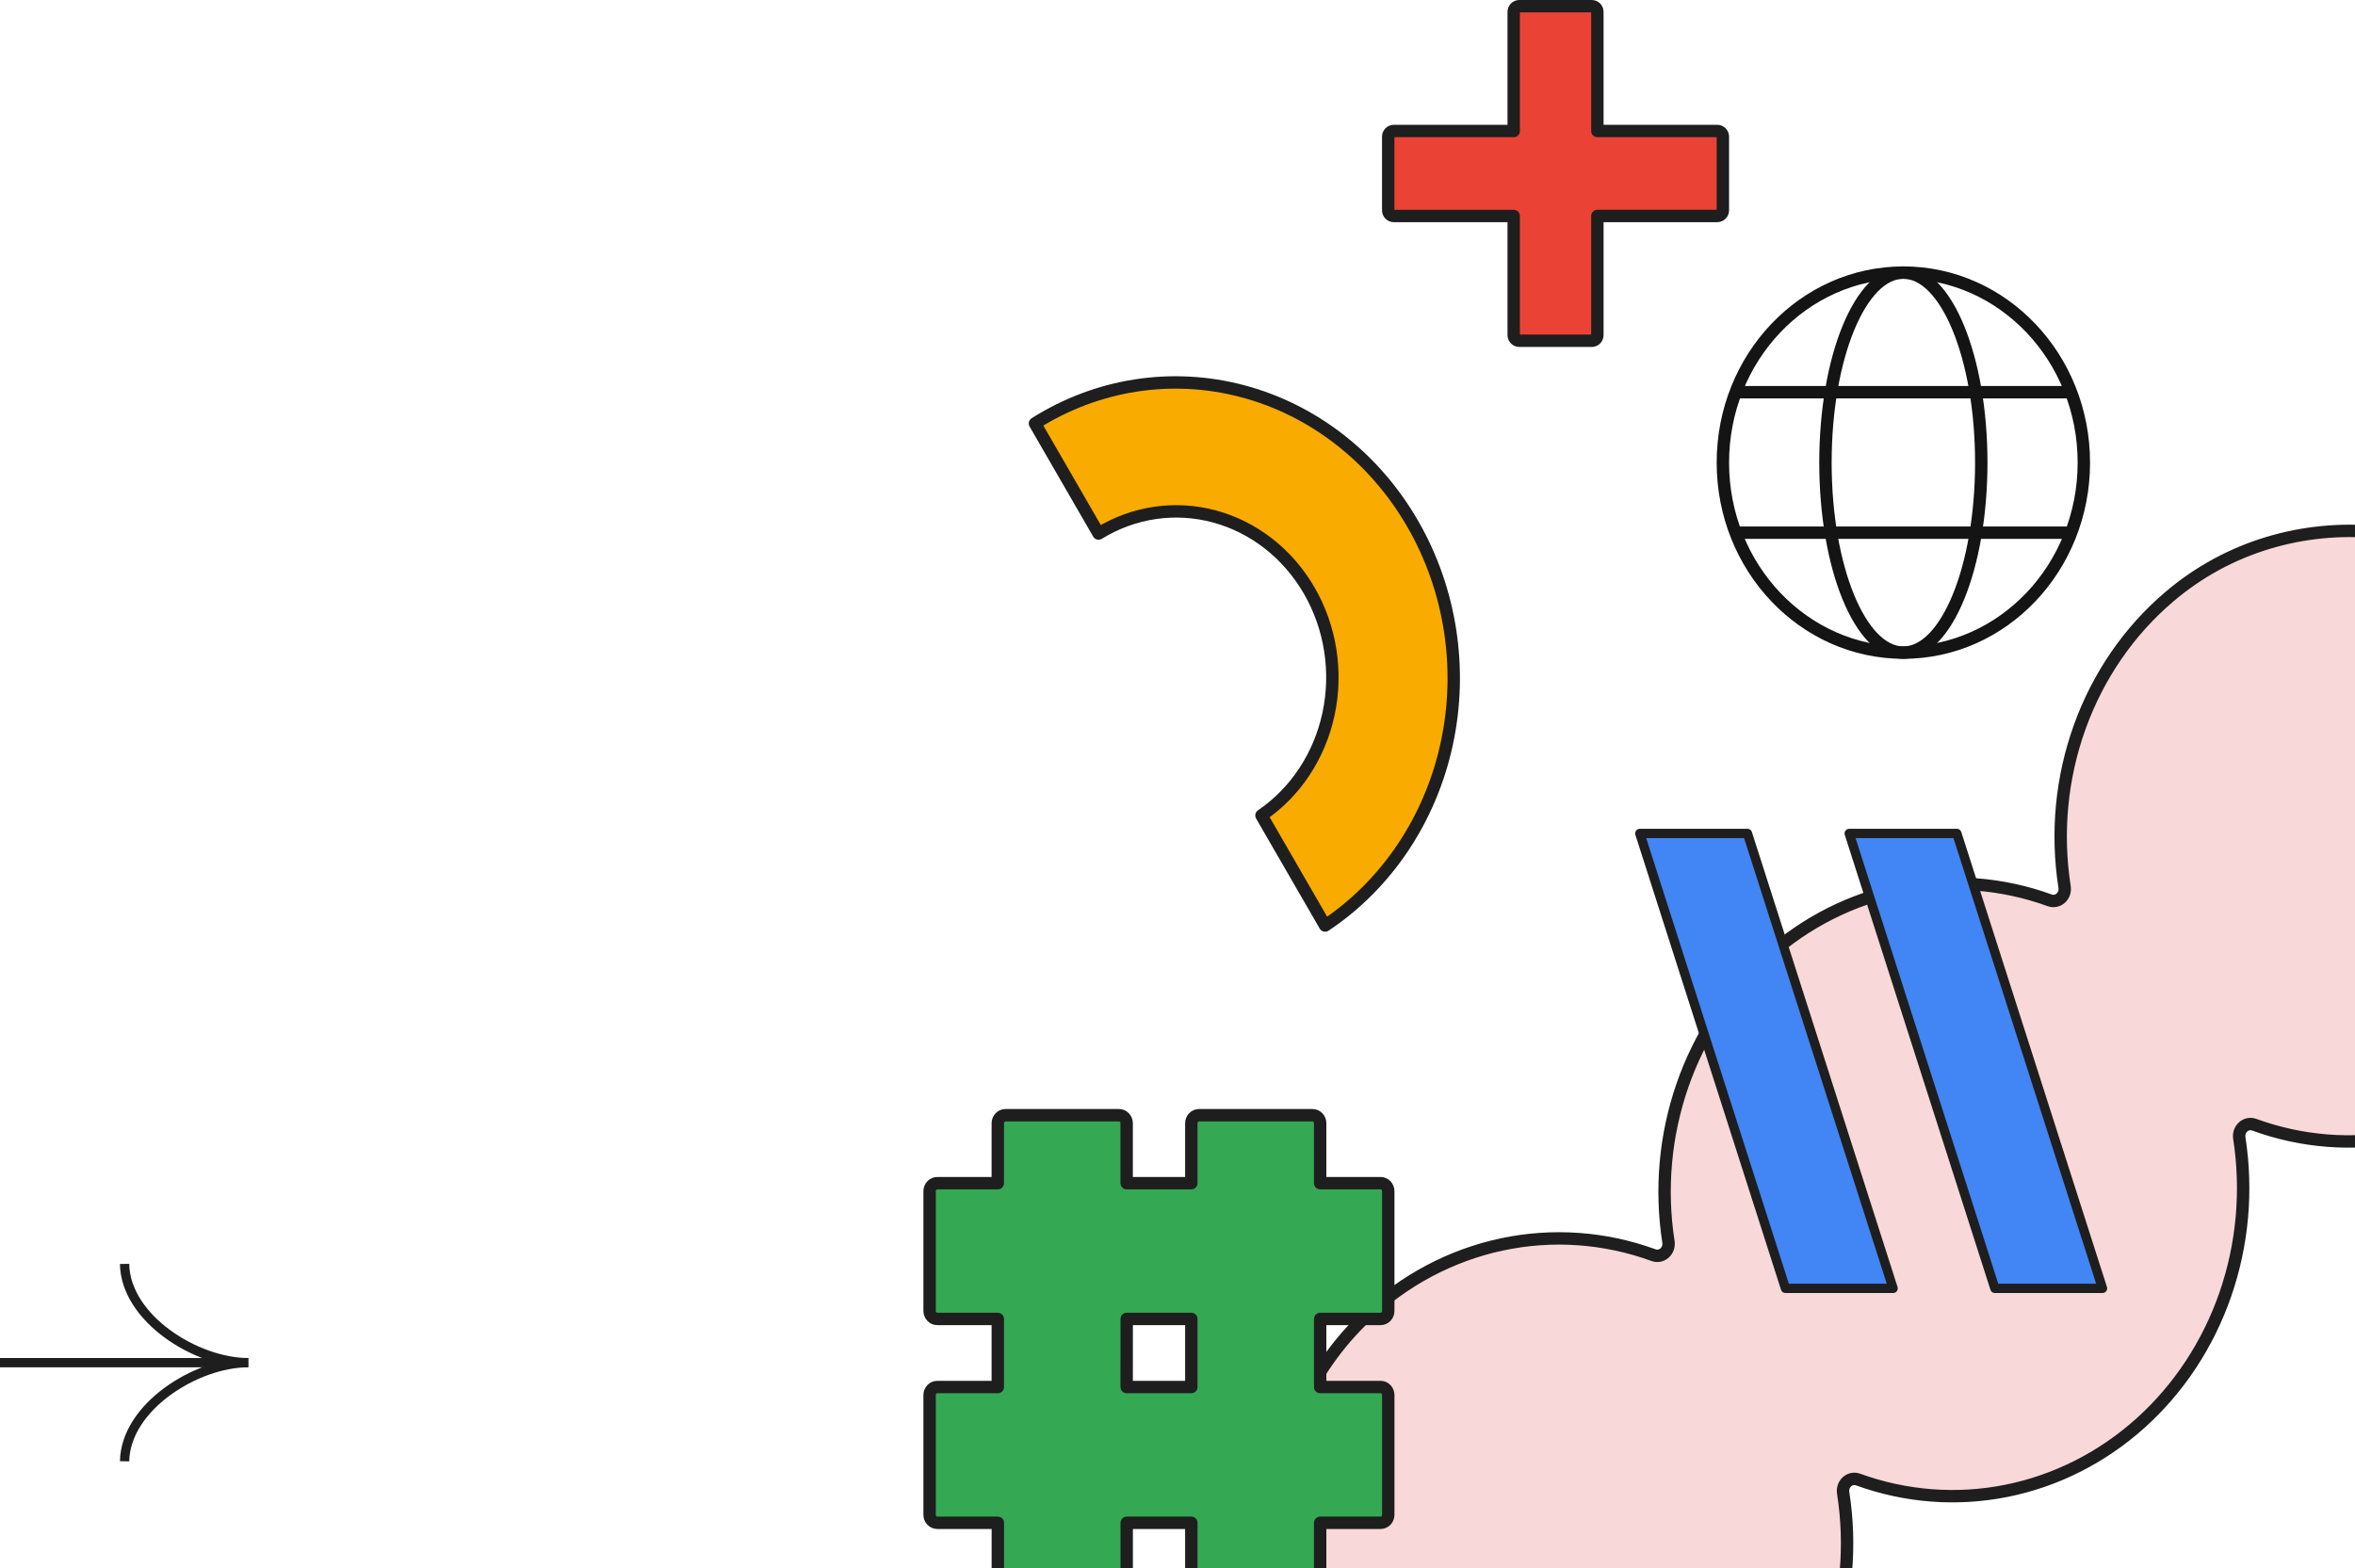
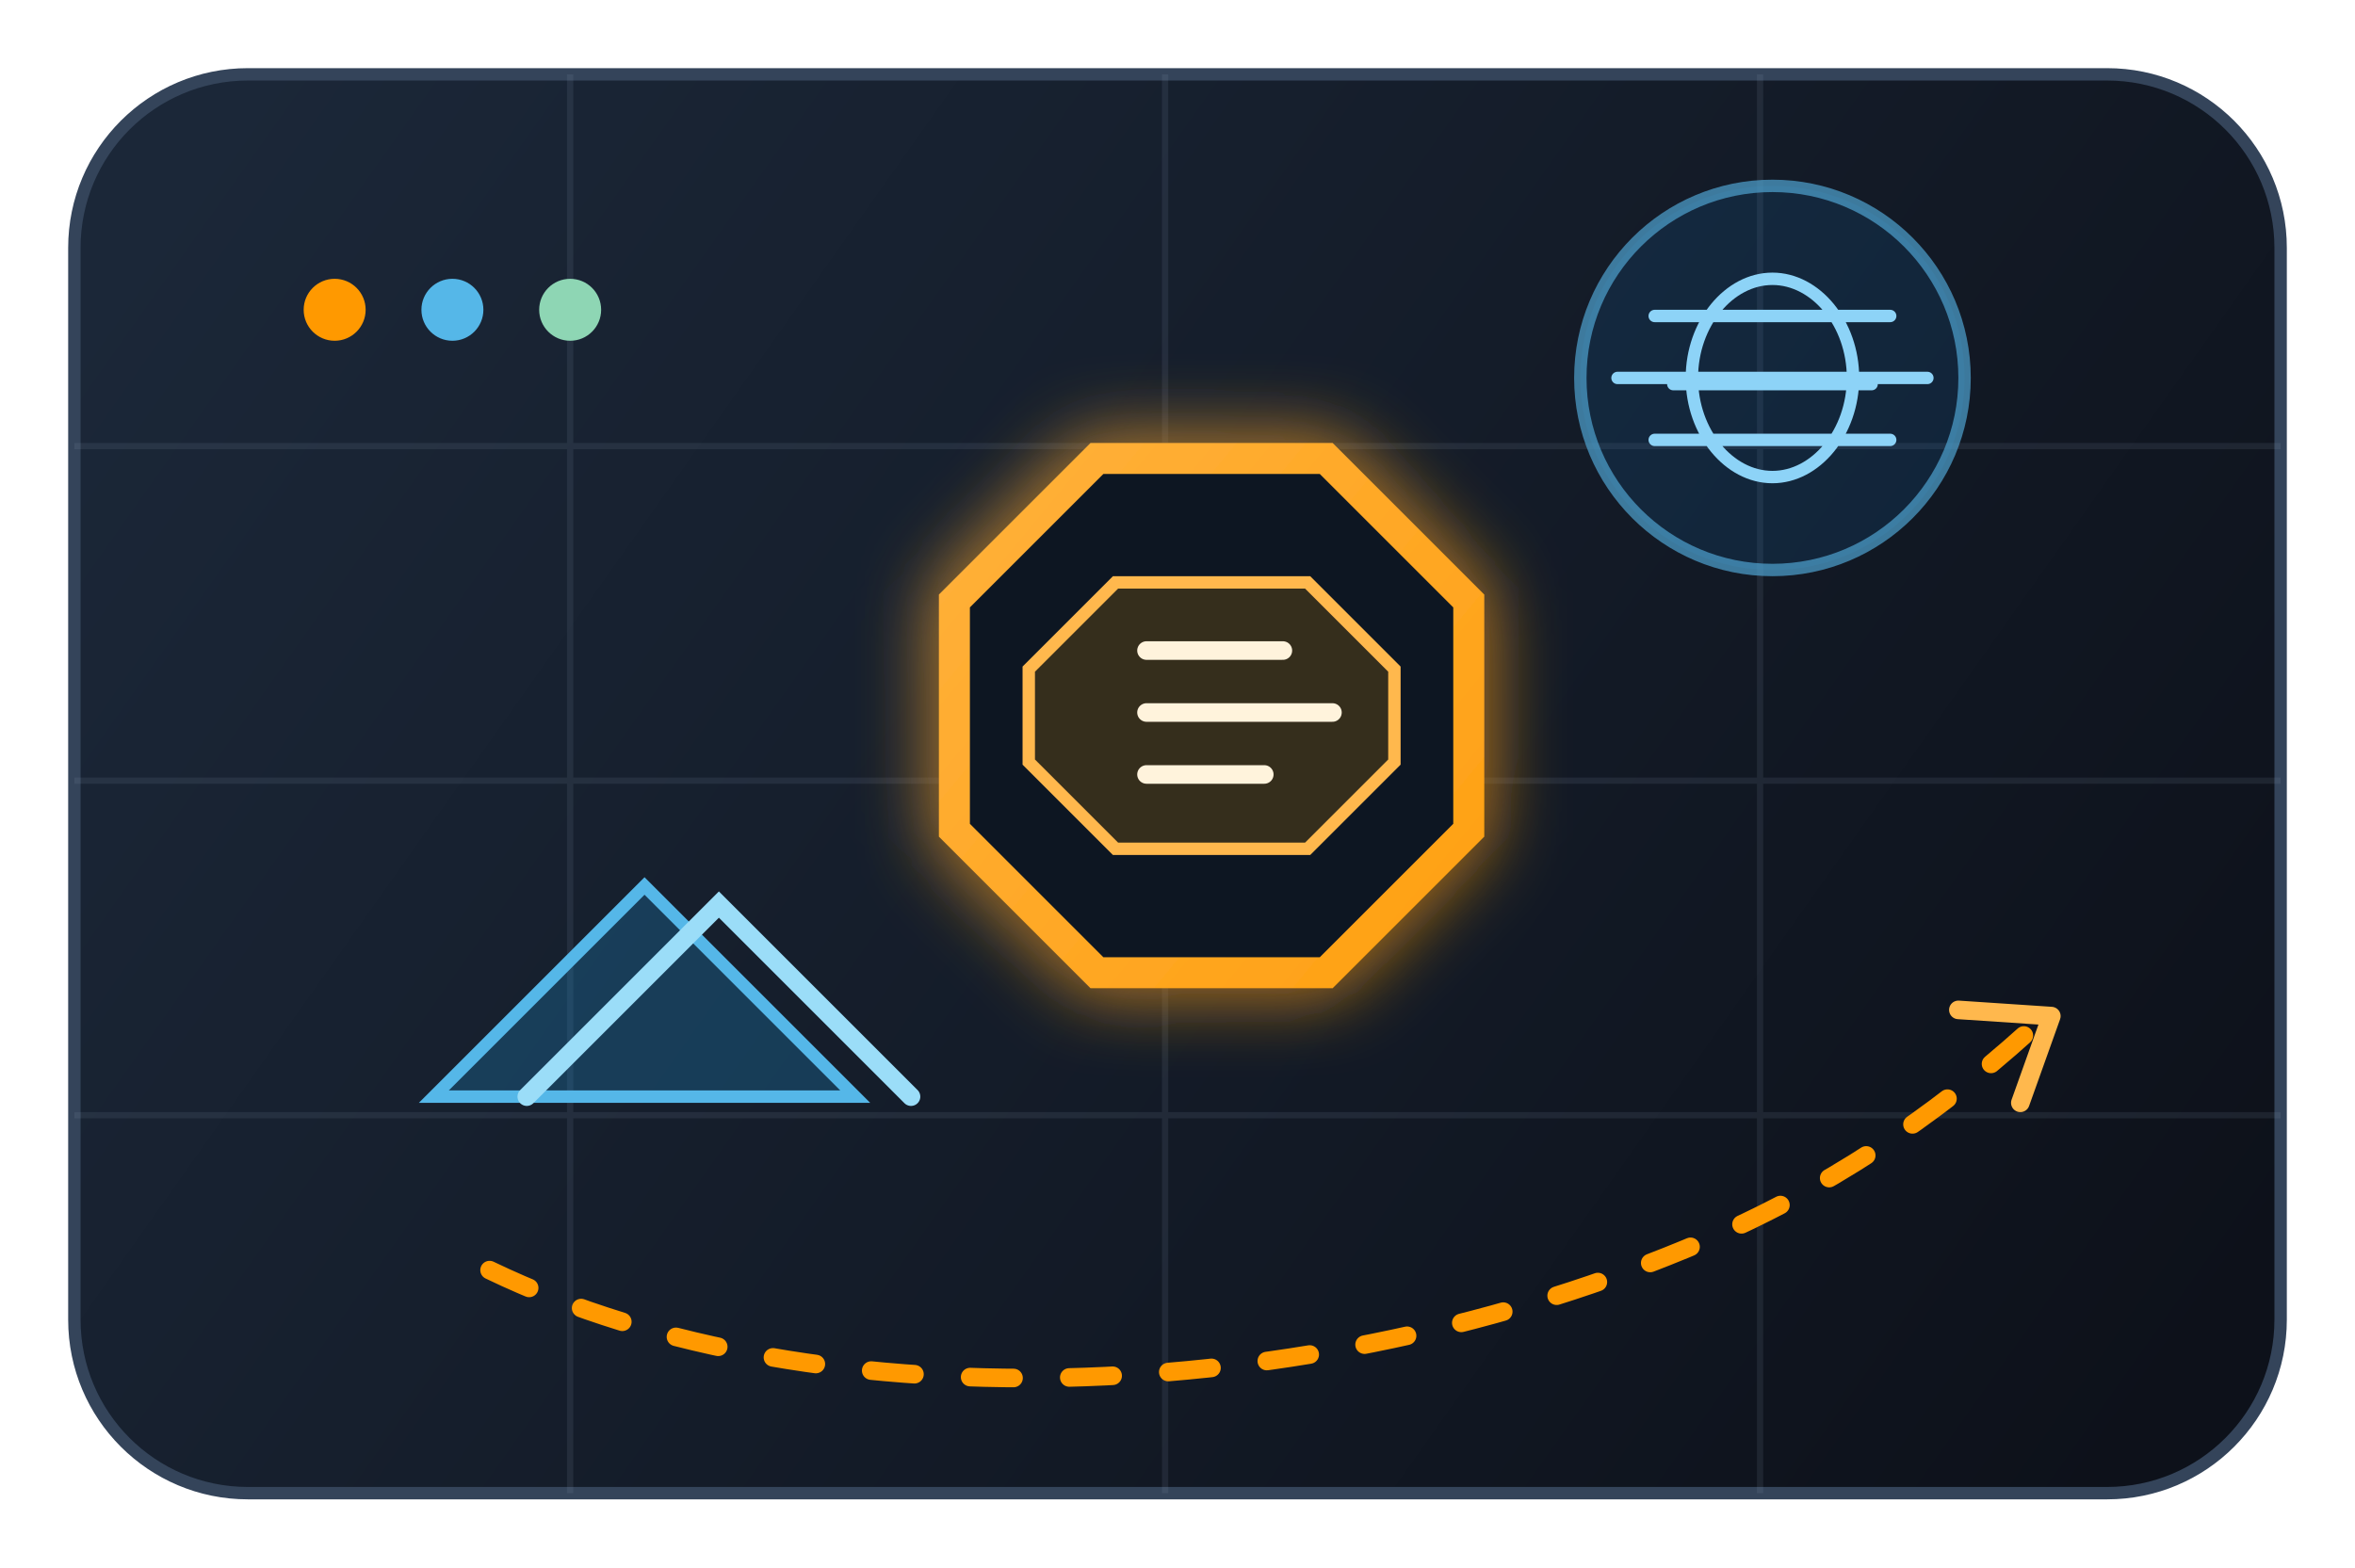
<svg xmlns="http://www.w3.org/2000/svg" width="380" height="253" viewBox="0 0 380 253" fill="none">
-   <path d="M220.411 212.465C226.61 206.602 234.172 202.596 242.32 200.858C250.469 199.12 258.911 199.712 266.78 202.574C267.081 202.692 267.406 202.724 267.723 202.666C268.039 202.609 268.336 202.464 268.583 202.247C268.829 202.03 269.018 201.747 269.129 201.428C269.241 201.109 269.271 200.764 269.217 200.429C267.9 191.934 268.682 183.227 271.486 175.156C274.289 167.084 279.019 159.924 285.215 154.373C291.41 148.822 298.859 145.07 306.836 143.482C314.814 141.894 323.046 142.525 330.732 145.313C331.035 145.425 331.361 145.451 331.676 145.387C331.992 145.324 332.286 145.174 332.529 144.952C332.772 144.73 332.956 144.445 333.062 144.124C333.168 143.802 333.193 143.457 333.134 143.123C331.779 134.424 332.631 125.503 335.603 117.276C338.575 109.049 343.56 101.813 350.047 96.309C369.11 80.056 398.533 82.782 414.492 102.219C431.566 123.024 429.171 154.629 409.268 172.461C403.079 178.028 395.628 181.791 387.645 183.382C379.663 184.972 371.425 184.334 363.738 181.531C363.437 181.42 363.115 181.394 362.802 181.456C362.49 181.517 362.198 181.664 361.955 181.881C361.713 182.099 361.527 182.38 361.418 182.696C361.309 183.012 361.28 183.354 361.332 183.686C362.649 192.181 361.867 200.888 359.064 208.959C356.26 217.031 351.53 224.191 345.335 229.742C339.139 235.293 331.69 239.045 323.713 240.633C315.736 242.221 307.503 241.59 299.818 238.802C299.517 238.691 299.194 238.666 298.882 238.727C298.569 238.789 298.277 238.935 298.035 239.153C297.792 239.37 297.607 239.651 297.498 239.967C297.389 240.284 297.359 240.625 297.412 240.957C298.743 249.455 297.968 258.17 295.161 266.247C292.354 274.324 287.613 281.484 281.403 287.025C261.497 304.861 231.694 302.131 215.17 280.807C199.748 260.87 202.118 229.684 220.411 212.465Z" fill="#F8D8D8" stroke="#1E1E1E" stroke-width="2" stroke-miterlimit="10" />
-   <path d="M150 211.581V192.266C150 191.921 150.13 191.591 150.361 191.347C150.592 191.104 150.906 190.967 151.233 190.967H161.002V181.299C161.002 180.955 161.132 180.624 161.363 180.381C161.594 180.137 161.908 180 162.235 180H180.564C180.891 180 181.204 180.137 181.435 180.381C181.667 180.624 181.797 180.955 181.797 181.299V190.967H192.231V181.299C192.231 180.955 192.361 180.624 192.592 180.381C192.823 180.137 193.137 180 193.464 180H211.787C212.114 180 212.427 180.137 212.659 180.381C212.89 180.624 213.02 180.955 213.02 181.299V190.967H222.776C223.103 190.967 223.417 191.104 223.648 191.347C223.879 191.591 224.009 191.921 224.009 192.266V211.581C224.009 211.926 223.879 212.256 223.648 212.5C223.417 212.743 223.103 212.88 222.776 212.88H213.02V223.87H222.776C223.103 223.87 223.417 224.007 223.648 224.25C223.879 224.494 224.009 224.824 224.009 225.169V244.484C224.009 244.829 223.879 245.159 223.648 245.403C223.417 245.647 223.103 245.783 222.776 245.783H213.02V255.451C213.02 255.795 212.89 256.126 212.659 256.369C212.427 256.613 212.114 256.75 211.787 256.75H193.464C193.137 256.75 192.823 256.613 192.592 256.369C192.361 256.126 192.231 255.795 192.231 255.451V245.783H181.803V255.451C181.803 255.795 181.673 256.126 181.442 256.369C181.21 256.613 180.897 256.75 180.57 256.75H162.241C161.914 256.75 161.6 256.613 161.369 256.369C161.138 256.126 161.008 255.795 161.008 255.451V245.783H151.233C150.906 245.783 150.592 245.647 150.361 245.403C150.13 245.159 150 244.829 150 244.484V225.169C150 224.824 150.13 224.494 150.361 224.25C150.592 224.007 150.906 223.87 151.233 223.87H161.002V212.88H151.233C150.906 212.88 150.592 212.743 150.361 212.5C150.13 212.256 150 211.926 150 211.581ZM181.797 223.87H192.231V212.88H181.803L181.797 223.87Z" fill="#34A853" stroke="#1E1E1E" stroke-width="2" stroke-linejoin="round" />
-   <path d="M213.817 149.384L203.551 131.614C209.049 127.87 212.936 121.976 214.378 115.194C215.82 108.413 214.702 101.284 211.265 95.335C207.828 89.385 202.345 85.088 195.99 83.365C189.634 81.642 182.913 82.63 177.266 86.116L167 68.346C177.063 61.986 189.105 60.117 200.513 63.145C211.921 66.172 221.775 73.852 227.938 84.519C234.1 95.185 236.073 107.978 233.43 120.121C230.786 132.264 223.739 142.779 213.817 149.384Z" fill="#F9AB00" stroke="#1E1E1E" stroke-width="2" stroke-linejoin="round" />
-   <path d="M307.124 105.335C291.039 105.335 278 91.605 278 74.668C278 57.73 291.039 44 307.124 44C323.208 44 336.248 57.73 336.248 74.668C336.248 91.605 323.208 105.335 307.124 105.335Z" stroke="#141414" stroke-width="2" stroke-linejoin="round" />
-   <path d="M307.124 105.335C300.181 105.335 294.553 91.605 294.553 74.668C294.553 57.73 300.181 44 307.124 44C314.067 44 319.696 57.73 319.696 74.668C319.696 91.605 314.067 105.335 307.124 105.335Z" stroke="#141414" stroke-width="2" stroke-linejoin="round" />
-   <path d="M334.203 63.302H280.066" stroke="#141414" stroke-width="2" stroke-linejoin="round" />
-   <path d="M334.203 85.979H280.066" stroke="#141414" stroke-width="2" stroke-linejoin="round" />
-   <path d="M224.9 21.143H244.25V1.914C244.25 1.672 244.345 1.439 244.514 1.268C244.682 1.096 244.911 1 245.15 1H256.85C257.089 1 257.318 1.096 257.486 1.268C257.655 1.439 257.75 1.672 257.75 1.914V21.143H277.1C277.339 21.143 277.568 21.24 277.736 21.411C277.905 21.583 278 21.815 278 22.058V33.944C278 34.187 277.905 34.42 277.736 34.591C277.568 34.763 277.339 34.859 277.1 34.859H257.75V54.086C257.75 54.328 257.655 54.561 257.486 54.732C257.318 54.904 257.089 55 256.85 55H245.15C244.911 55 244.682 54.904 244.514 54.732C244.345 54.561 244.25 54.328 244.25 54.086V34.861H224.9C224.661 34.861 224.432 34.765 224.264 34.593C224.095 34.422 224 34.189 224 33.947V22.06C224 21.94 224.023 21.821 224.068 21.709C224.113 21.598 224.179 21.497 224.263 21.412C224.346 21.327 224.446 21.259 224.555 21.213C224.664 21.167 224.782 21.143 224.9 21.143Z" fill="#EA4335" stroke="#1E1E1E" stroke-width="2" stroke-linejoin="round" />
-   <path d="M0 219.937H40.035" stroke="#1E1E1E" stroke-width="1.5" stroke-miterlimit="10" />
-   <path d="M40.035 219.937C31.701 219.937 20.256 227.048 20.105 235.856" stroke="#1E1E1E" stroke-width="1.5" stroke-miterlimit="10" />
-   <path d="M40.035 219.937C31.695 219.937 20.24 212.817 20.102 204" stroke="#1E1E1E" stroke-width="1.5" stroke-miterlimit="10" />
-   <path d="M264.598 134.519L288.099 207.946H305.47L281.969 134.519H264.598Z" fill="#4285F4" stroke="#1E1E1E" stroke-width="1.5" stroke-linejoin="round" />
-   <path d="M298.385 134.519L321.889 207.946H339.258L315.756 134.519H298.385Z" fill="#4285F4" stroke="#1E1E1E" stroke-width="1.5" stroke-linejoin="round" />
+   <defs>
+     <linearGradient id="aws-surface" x1="34" y1="20" x2="342" y2="238" gradientUnits="userSpaceOnUse">
+       <stop stop-color="#1B2738" />
+       <stop offset="1" stop-color="#0D111A" />
+     </linearGradient>
+     <linearGradient id="aws-orange" x1="95" y1="65" x2="265" y2="206" gradientUnits="userSpaceOnUse">
+       <stop stop-color="#FFB84D" />
+       <stop offset="1" stop-color="#FF9900" />
+     </linearGradient>
+     <filter id="glow" x="-50%" y="-50%" width="200%" height="200%">
+       <feGaussianBlur stdDeviation="6" result="blur" />
+       <feMerge>
+         <feMergeNode in="blur" />
+         <feMergeNode in="SourceGraphic" />
+       </feMerge>
+     </filter>
+   </defs>
+   <rect x="12" y="12" width="356" height="229" rx="28" fill="url(#aws-surface)" stroke="#34445A" stroke-width="2" />
+   <path d="M12 72H368M12 126H368M12 180H368M92 12V241M188 12V241M284 12V241" stroke="#8FA3BB" stroke-opacity=".12" />
+   <circle cx="286" cy="61" r="31" fill="#146EB4" fill-opacity=".16" stroke="#4FA3D1" stroke-opacity=".7" stroke-width="2" />
+   <path d="M270 62H302M286 45C279 45 273 52.2 273 61C273 69.8 279 77 286 77C293 77 299 69.8 299 61C299 52.2 293 45 286 45ZM261 61H311M267 51H305M267 71H305" stroke="#8DD3F7" stroke-width="2" stroke-linecap="round" />
+   <path d="M70 177L104 143L138 177H70Z" fill="#1E8ECA" fill-opacity=".28" stroke="#55B7E8" stroke-width="2" />
+   <path d="M85 177L116 146L147 177" stroke="#9BDDF8" stroke-width="3" stroke-linecap="round" />
+   <g filter="url(#glow)">
+     <path d="M177 74L214 74L237 97L237 134L214 157H177L154 134V97L177 74Z" fill="#111923" stroke="url(#aws-orange)" stroke-width="5" />
+     <path d="M180 94L211 94L225 108V123L211 137H180L166 123V108L180 94Z" fill="#FF9900" fill-opacity=".16" stroke="#FFB84D" stroke-width="2" />
+     <path d="M185 105H207M185 115H215M185 125H204" stroke="#FFF3DC" stroke-width="3" stroke-linecap="round" />
+   </g>
+   <path d="M79 205C133 231 215 227 278 199C298 190 315 178 330 164" stroke="#FF9900" stroke-width="3" stroke-linecap="round" stroke-dasharray="7 9" />
+   <path d="M316 163L331 164L326 178" stroke="#FFB84D" stroke-width="3" stroke-linecap="round" stroke-linejoin="round" />
+   <circle cx="54" cy="50" r="5" fill="#FF9900" />
+   <circle cx="73" cy="50" r="5" fill="#55B7E8" />
+   <circle cx="92" cy="50" r="5" fill="#8ED6B4" />
</svg>
